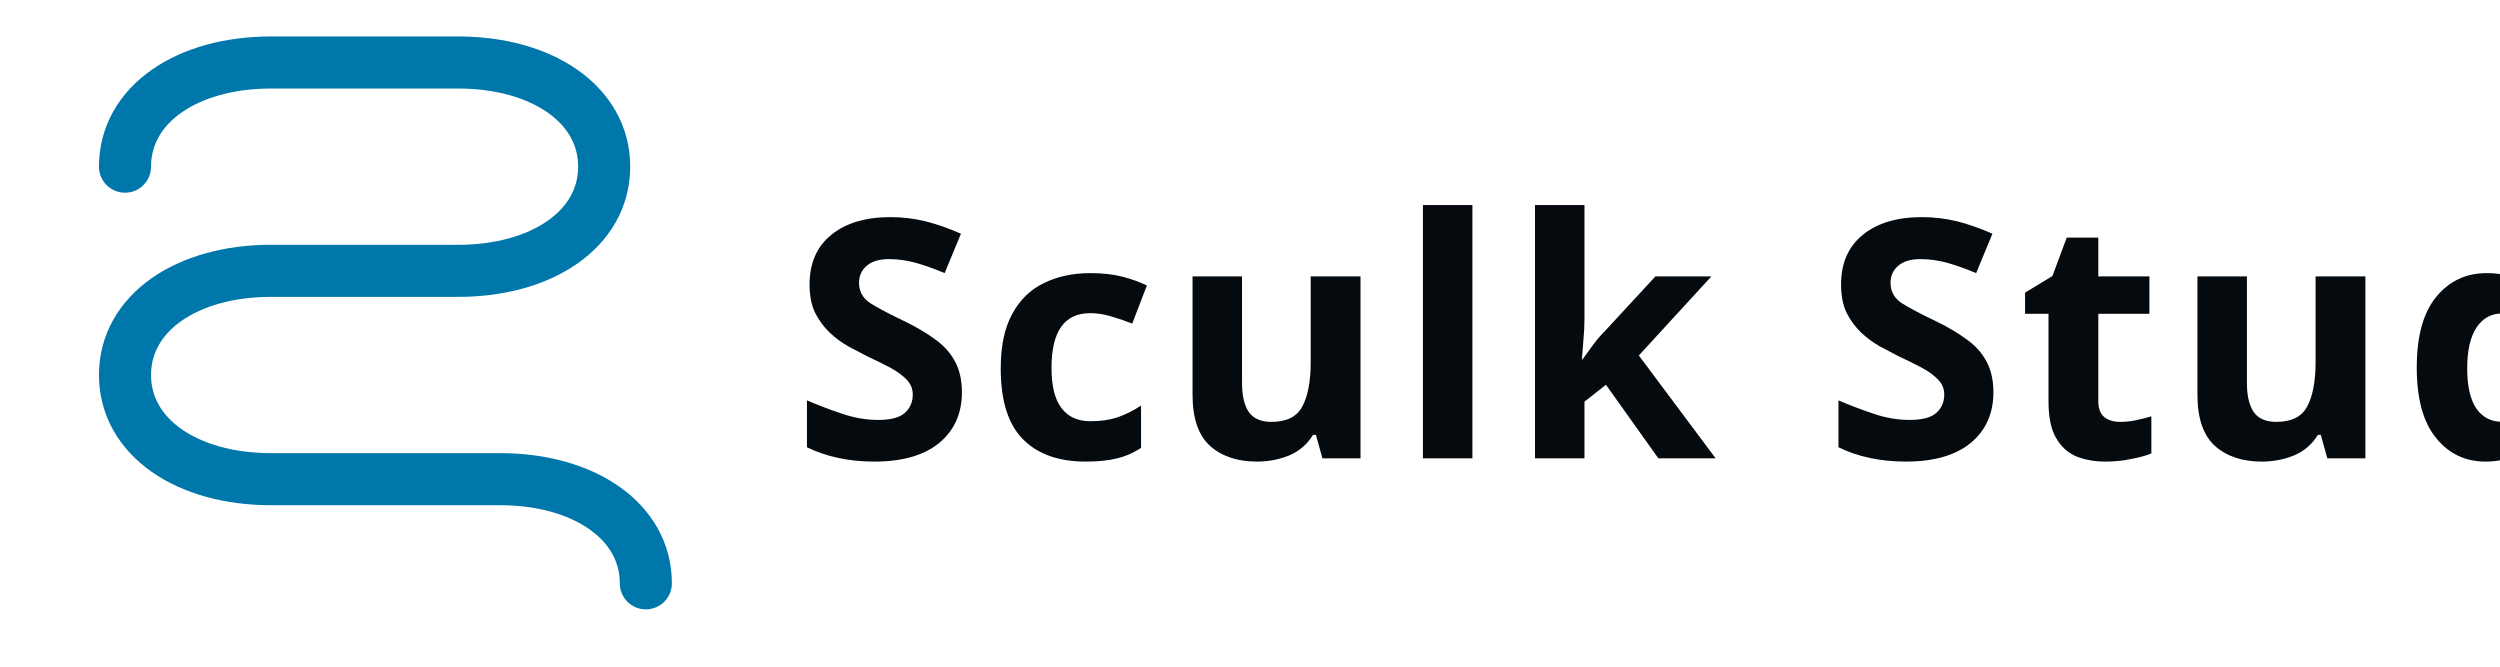
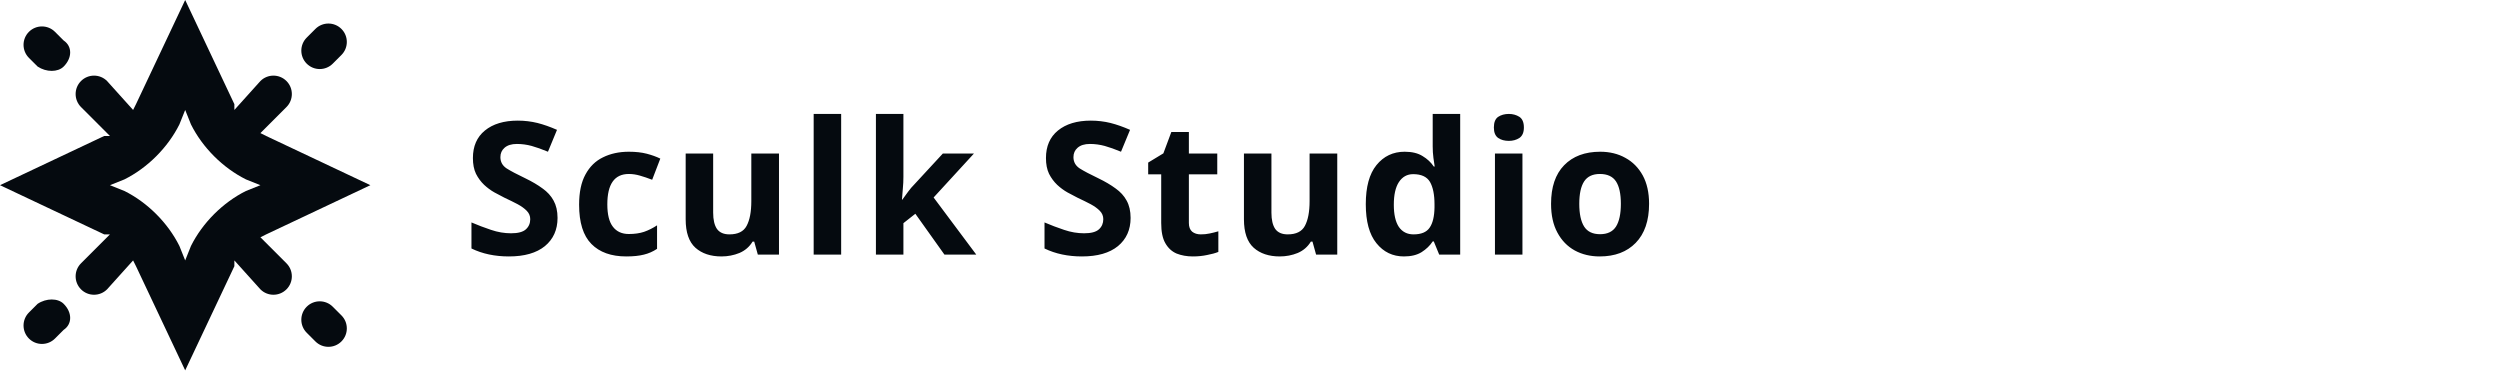
- <svg xmlns="http://www.w3.org/2000/svg" viewBox="0 0 120 32" fill="none">
-   <path d="M6 8 C6 5 9 3 13 3 L22 3 C26 3 29 5 29 8 C29 11 26 13 22 13 L13 13 C9 13 6 15 6 18 C6 21 9 23 13 23 L24 23 C28 23 31 25 31 28" stroke="#0077aa" stroke-width="2.5" stroke-linecap="round" fill="none" />
-   <text x="38" y="22" font-family="system-ui, sans-serif" font-size="16" font-weight="700" fill="#050a0f" letter-spacing="0.5">Sculk Studio</text>
+ <svg xmlns="http://www.w3.org/2000/svg" viewBox="0 0 216 32" fill="none">
+   <g transform="scale(0.25) translate(0, 0)">
+     <path fill="#050a0f" fill-rule="evenodd" d="M81 36 64 0 47 36l-1 2-9-10a6 6 0 0 0-9 9l10 10h-2L0 64l36 17h2L28 91a6 6 0 1 0 9 9l9-10 1 2 17 36 17-36v-2l9 10a6 6 0 1 0 9-9l-9-9 2-1 36-17-36-17-2-1 9-9a6 6 0 1 0-9-9l-9 10v-2Zm-17 2-2 5c-4 8-11 15-19 19l-5 2 5 2c8 4 15 11 19 19l2 5 2-5c4-8 11-15 19-19l5-2-5-2c-8-4-15-11-19-19l-2-5Z" clip-rule="evenodd" />
+     <path fill="#050a0f" d="M118 19a6 6 0 0 0-9-9l-3 3a6 6 0 1 0 9 9l3-3Zm-96 4c-2 2-6 2-9 0l-3-3a6 6 0 1 1 9-9l3 3c3 2 3 6 0 9Zm0 82c-2-2-6-2-9 0l-3 3a6 6 0 1 0 9 9l3-3c3-2 3-6 0-9Zm96 4a6 6 0 0 1-9 9l-3-3a6 6 0 1 1 9-9l3 3Z" />
+   </g>
+   <text x="40" y="22" font-family="system-ui, sans-serif" font-size="16" font-weight="700" fill="#050a0f" letter-spacing="0.5">Sculk Studio</text>
</svg>
